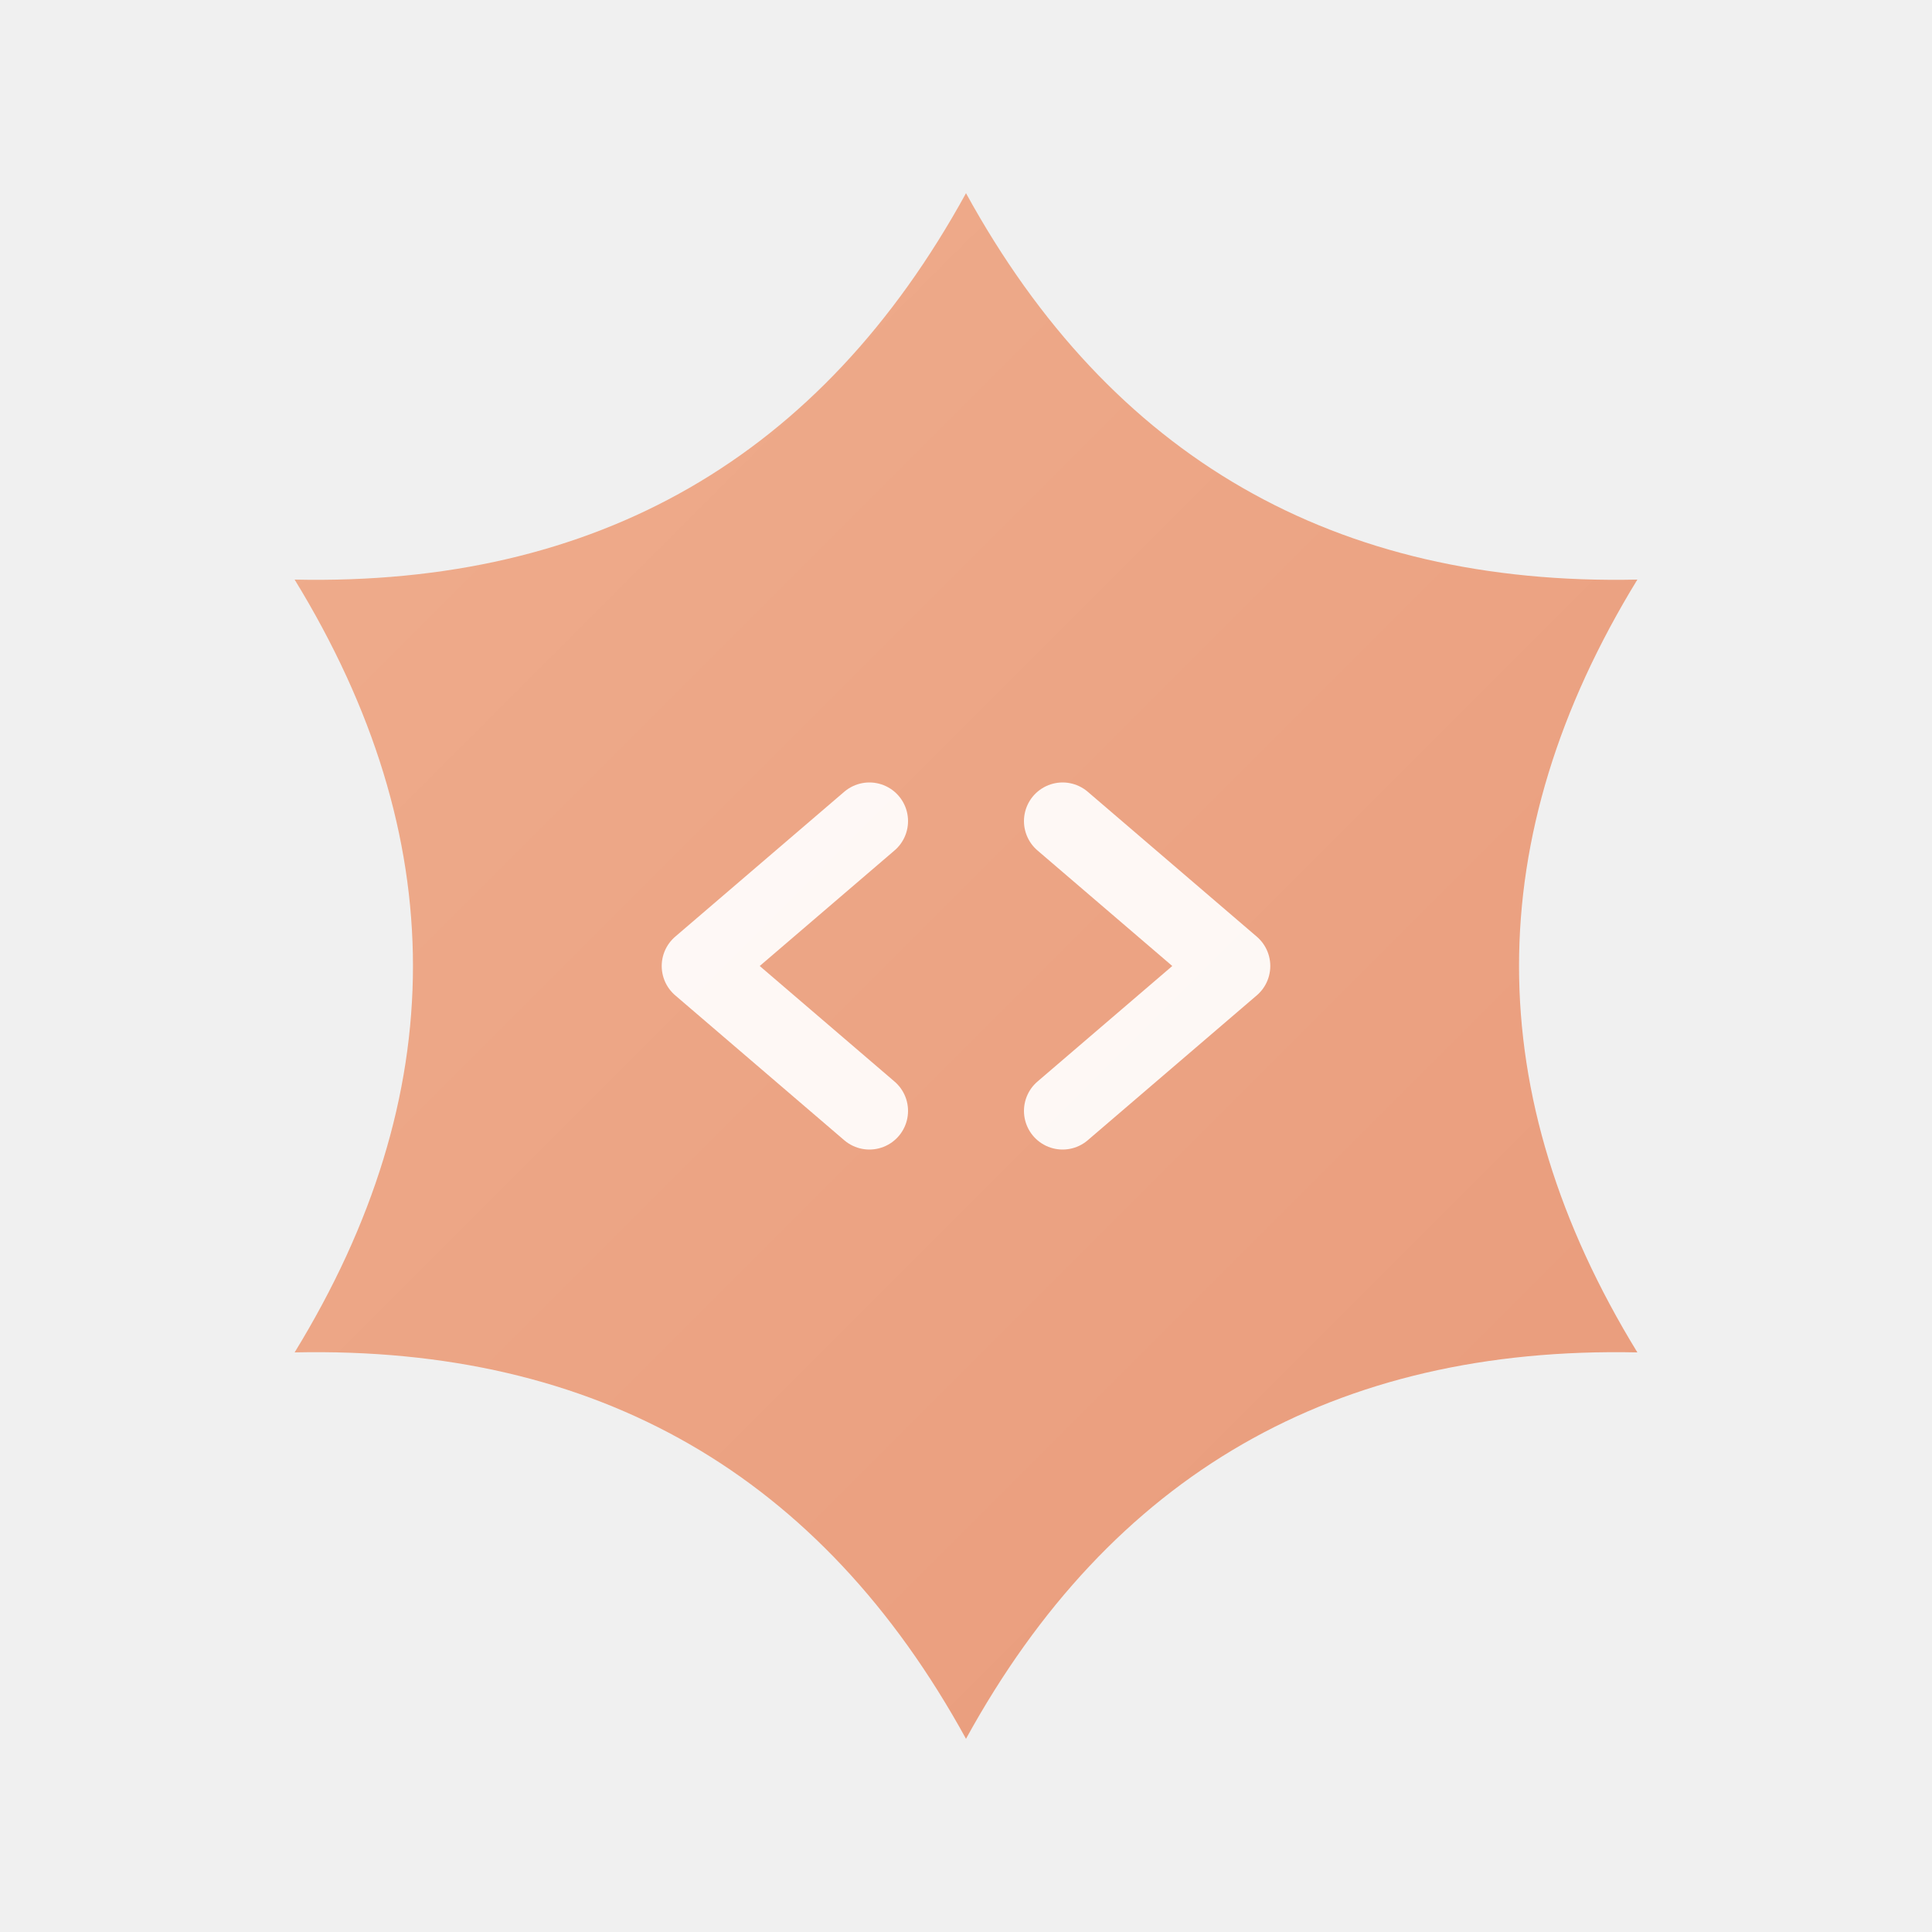
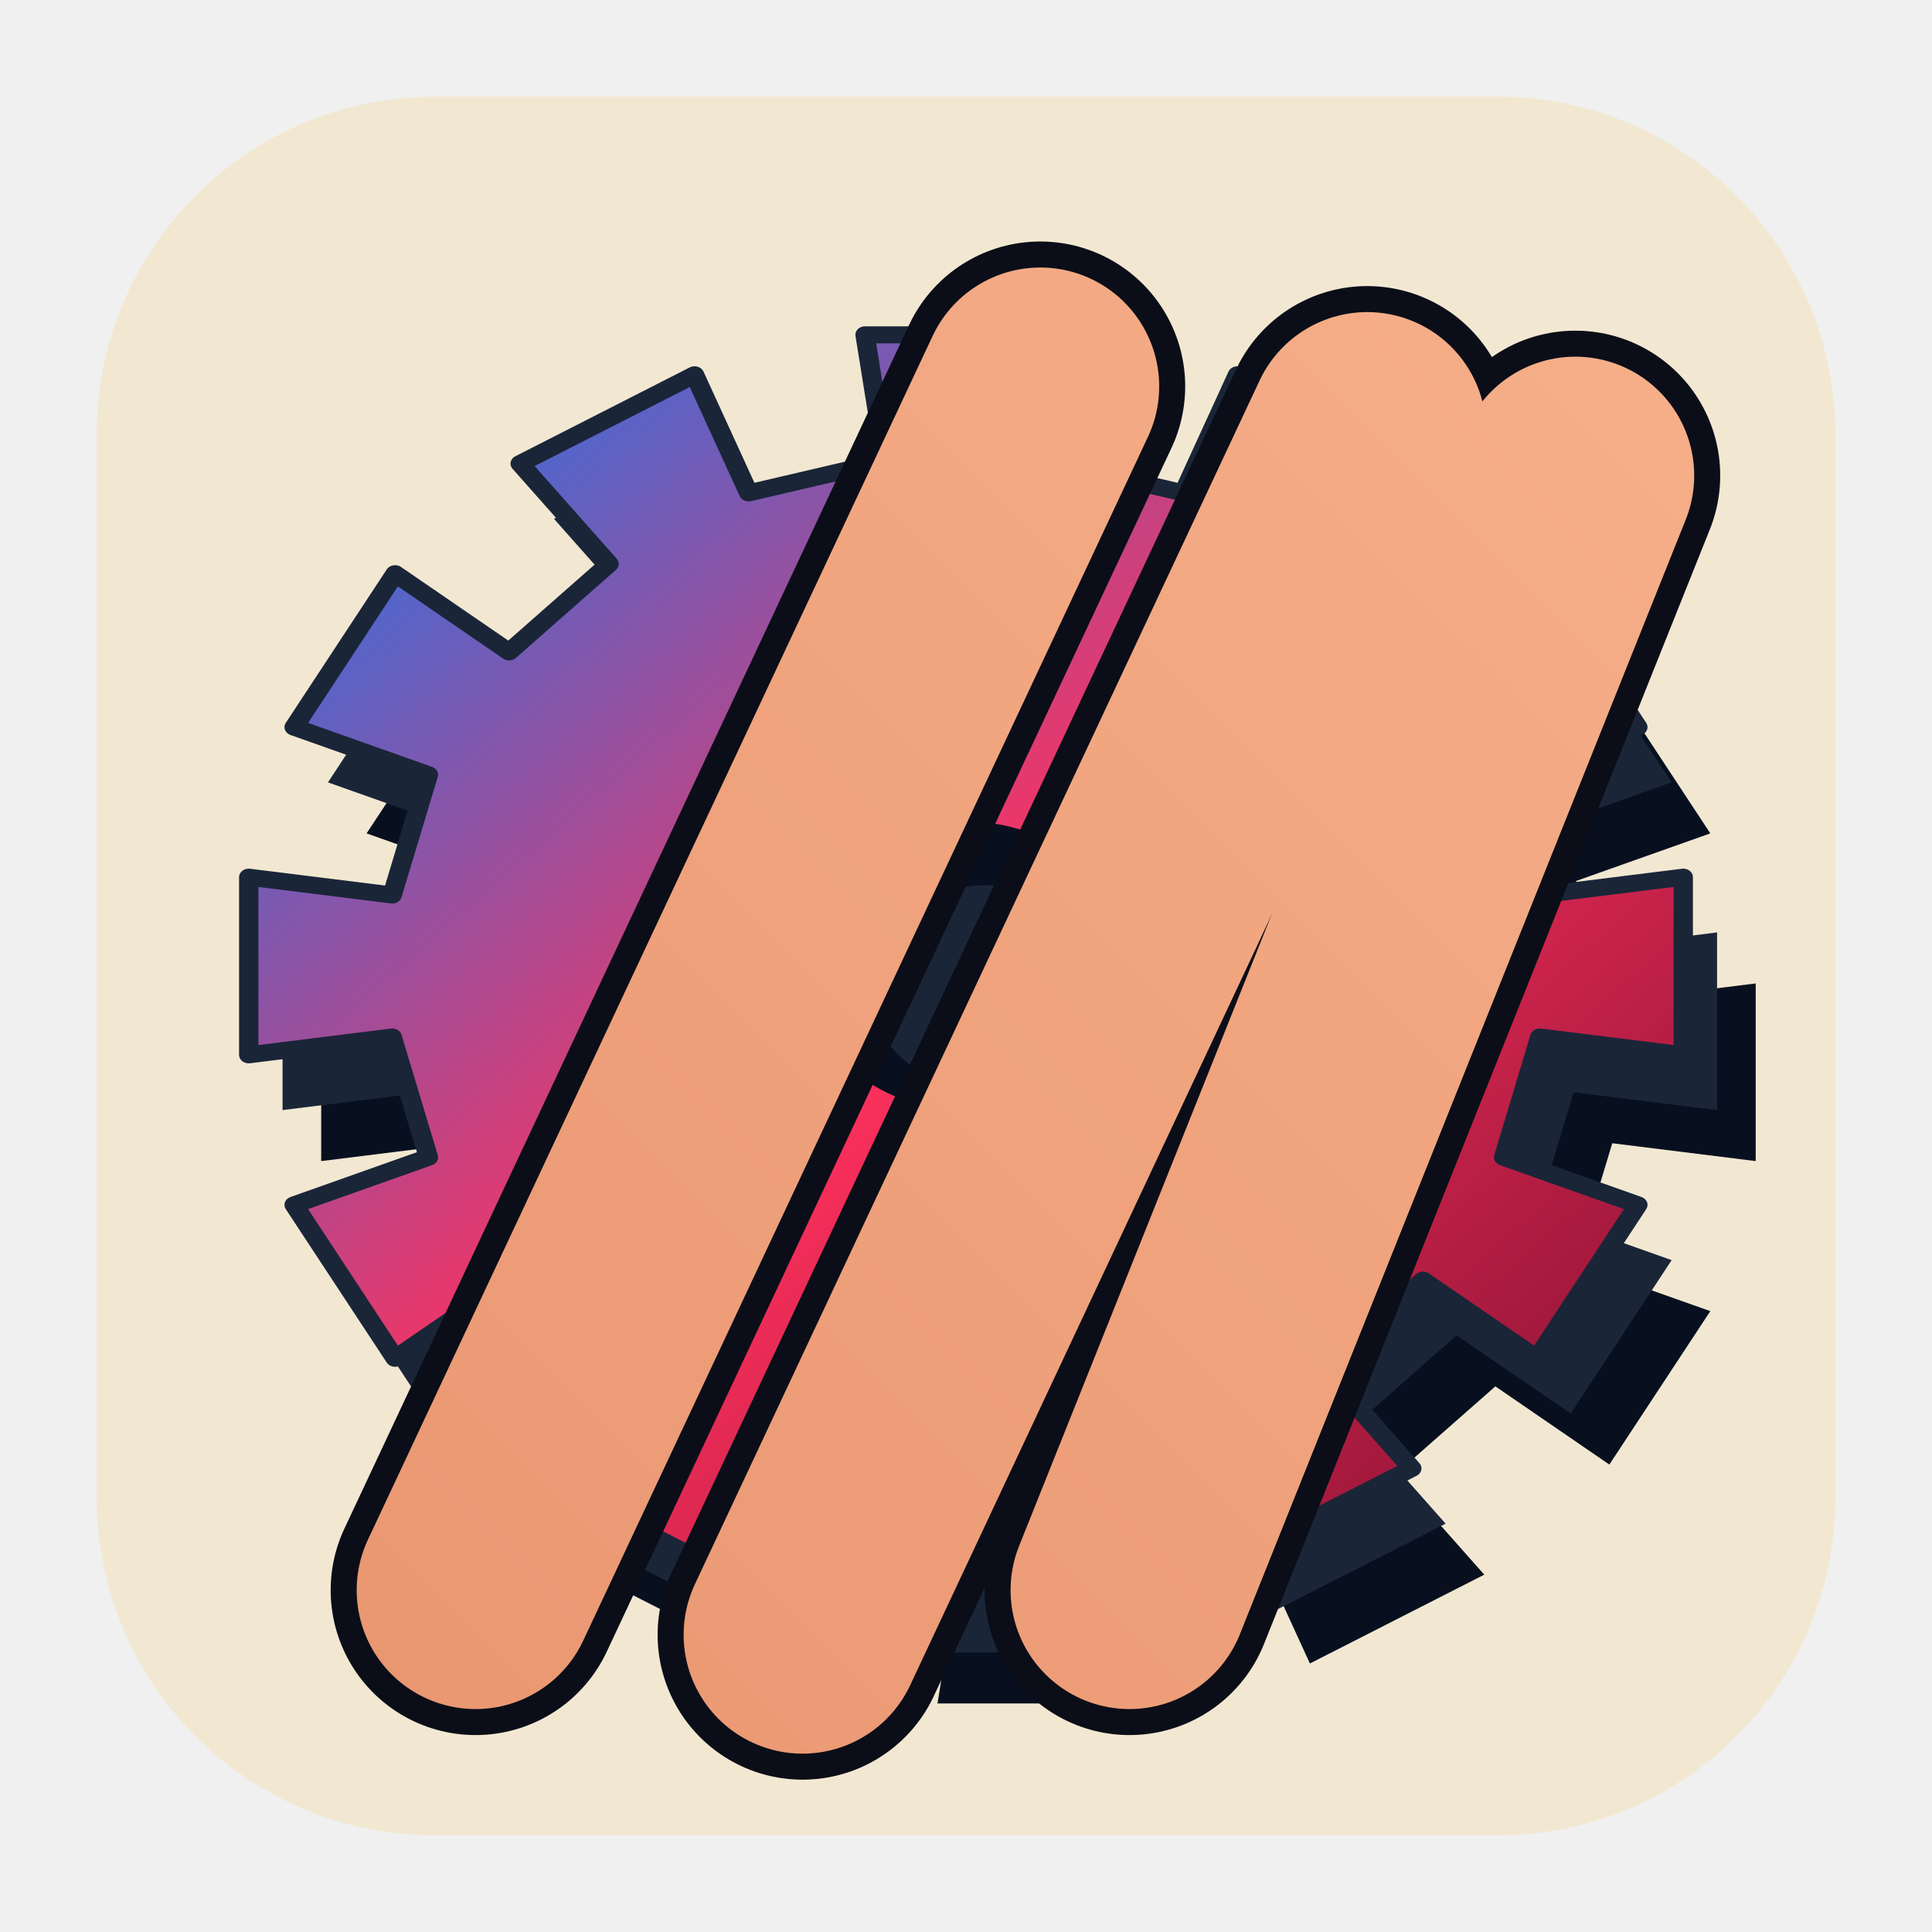
<svg xmlns="http://www.w3.org/2000/svg" width="40" height="40" viewBox="0 0 40 40">
  <defs>
-     <linearGradient id="spark" x1="0" y1="0" x2="40" y2="40" gradientUnits="userSpaceOnUse">
-       <stop offset="0%" stop-color="#F0B090" />
-       <stop offset="100%" stop-color="#E89878" />
+     <linearGradient id="coral" x1="30.77" y1="9.23" x2="9.23" y2="30.77" gradientUnits="userSpaceOnUse">
+       <stop offset="0%" stop-color="#FFC09A" />
+       <stop offset="100%" stop-color="#E08660" />
    </linearGradient>
+     <linearGradient id="cogFace" x1="5" y1="5" x2="35" y2="35" gradientUnits="userSpaceOnUse">
+       <stop offset="0%" stop-color="#087CFA" />
+       <stop offset="50%" stop-color="#FE315D" />
+       <stop offset="100%" stop-color="#7A0E2E" />
+     </linearGradient>
+     <path id="cog" d="M 18.33,8.12 L 17.91,5.15 L 22.09,5.15 L 21.67,8.12 L 24.50,8.87 L 25.62,6.09 L 29.23,8.18 L 27.39,10.54 L 29.46,12.61 L 31.82,10.77 L 33.91,14.38 L 31.13,15.50 L 31.88,18.33 L 34.85,17.91 L 34.85,22.09 L 31.88,21.67 L 31.13,24.50 L 33.91,25.62 L 31.82,29.23 L 29.46,27.39 L 27.39,29.46 L 29.23,31.82 L 25.62,33.91 L 24.50,31.13 L 21.67,31.88 L 22.09,34.85 L 17.91,34.85 L 18.33,31.88 L 15.50,31.13 L 14.38,33.91 L 10.77,31.82 L 12.61,29.46 L 10.54,27.39 L 8.18,29.23 L 6.09,25.62 L 8.87,24.50 L 8.12,21.67 L 5.15,22.09 L 5.15,17.91 L 8.12,18.33 L 8.87,15.50 L 6.09,14.38 L 8.18,10.77 L 10.54,12.61 L 12.61,10.54 L 10.77,8.18 L 14.38,6.09 L 15.50,8.87 Z" />
  </defs>
-   <path d="M 20,4            Q 24.5,12.2  33.9,12            Q 29,20      33.9,28            Q 24.5,27.8  20,36            Q 15.5,27.8  6.1,28            Q 11,20      6.1,12            Q 15.5,12.2  20,4            Z" fill="url(#spark)" />
-   <g stroke="#FFFFFF" stroke-opacity="0.92" stroke-width="1.6" stroke-linecap="round" stroke-linejoin="round" fill="none">
-     <polyline points="18,17 14.5,20 18,23" />
-     <polyline points="22,17 25.5,20 22,23" />
+   <rect x="2" y="2" width="36" height="36" rx="7" fill="#F2E8D2" />
+   <g transform="translate(20 20) scale(1 0.88) translate(-20 -20)">
+     <use href="#cog" fill="#08101F" transform="translate(1.5, 2.5)" />
+     <use href="#cog" fill="#1A2538" transform="translate(0.7, 1.3)" />
+     <use href="#cog" fill="url(#cogFace)" />
+     <use href="#cog" fill="none" stroke="#1A2538" stroke-width="0.4" stroke-linejoin="round" />
+     <circle cx="20" cy="20" r="3.4" fill="#08101F" />
+     <circle cx="20.4" cy="20.5" r="2.4" fill="#1A2538" />
+   </g>
+   <g transform="scale(3.0769)" stroke="#0B0E18" stroke-width="1.95" stroke-linecap="round" fill="none">
+     <line x1="3.2" y1="10.7" x2="7" y2="2.6" />
+     <line x1="5.4" y1="11" x2="9.2" y2="2.9" />
+     <line x1="7.6" y1="10.7" x2="10.6" y2="3.2" />
+   </g>
+   <g transform="scale(3.0769)" stroke="url(#coral)" stroke-width="1.6" stroke-linecap="round" fill="none">
+     <line x1="3.2" y1="10.7" x2="7" y2="2.6" />
+     <line x1="5.4" y1="11" x2="9.2" y2="2.9" />
+     <line x1="7.6" y1="10.7" x2="10.6" y2="3.2" />
  </g>
</svg>
